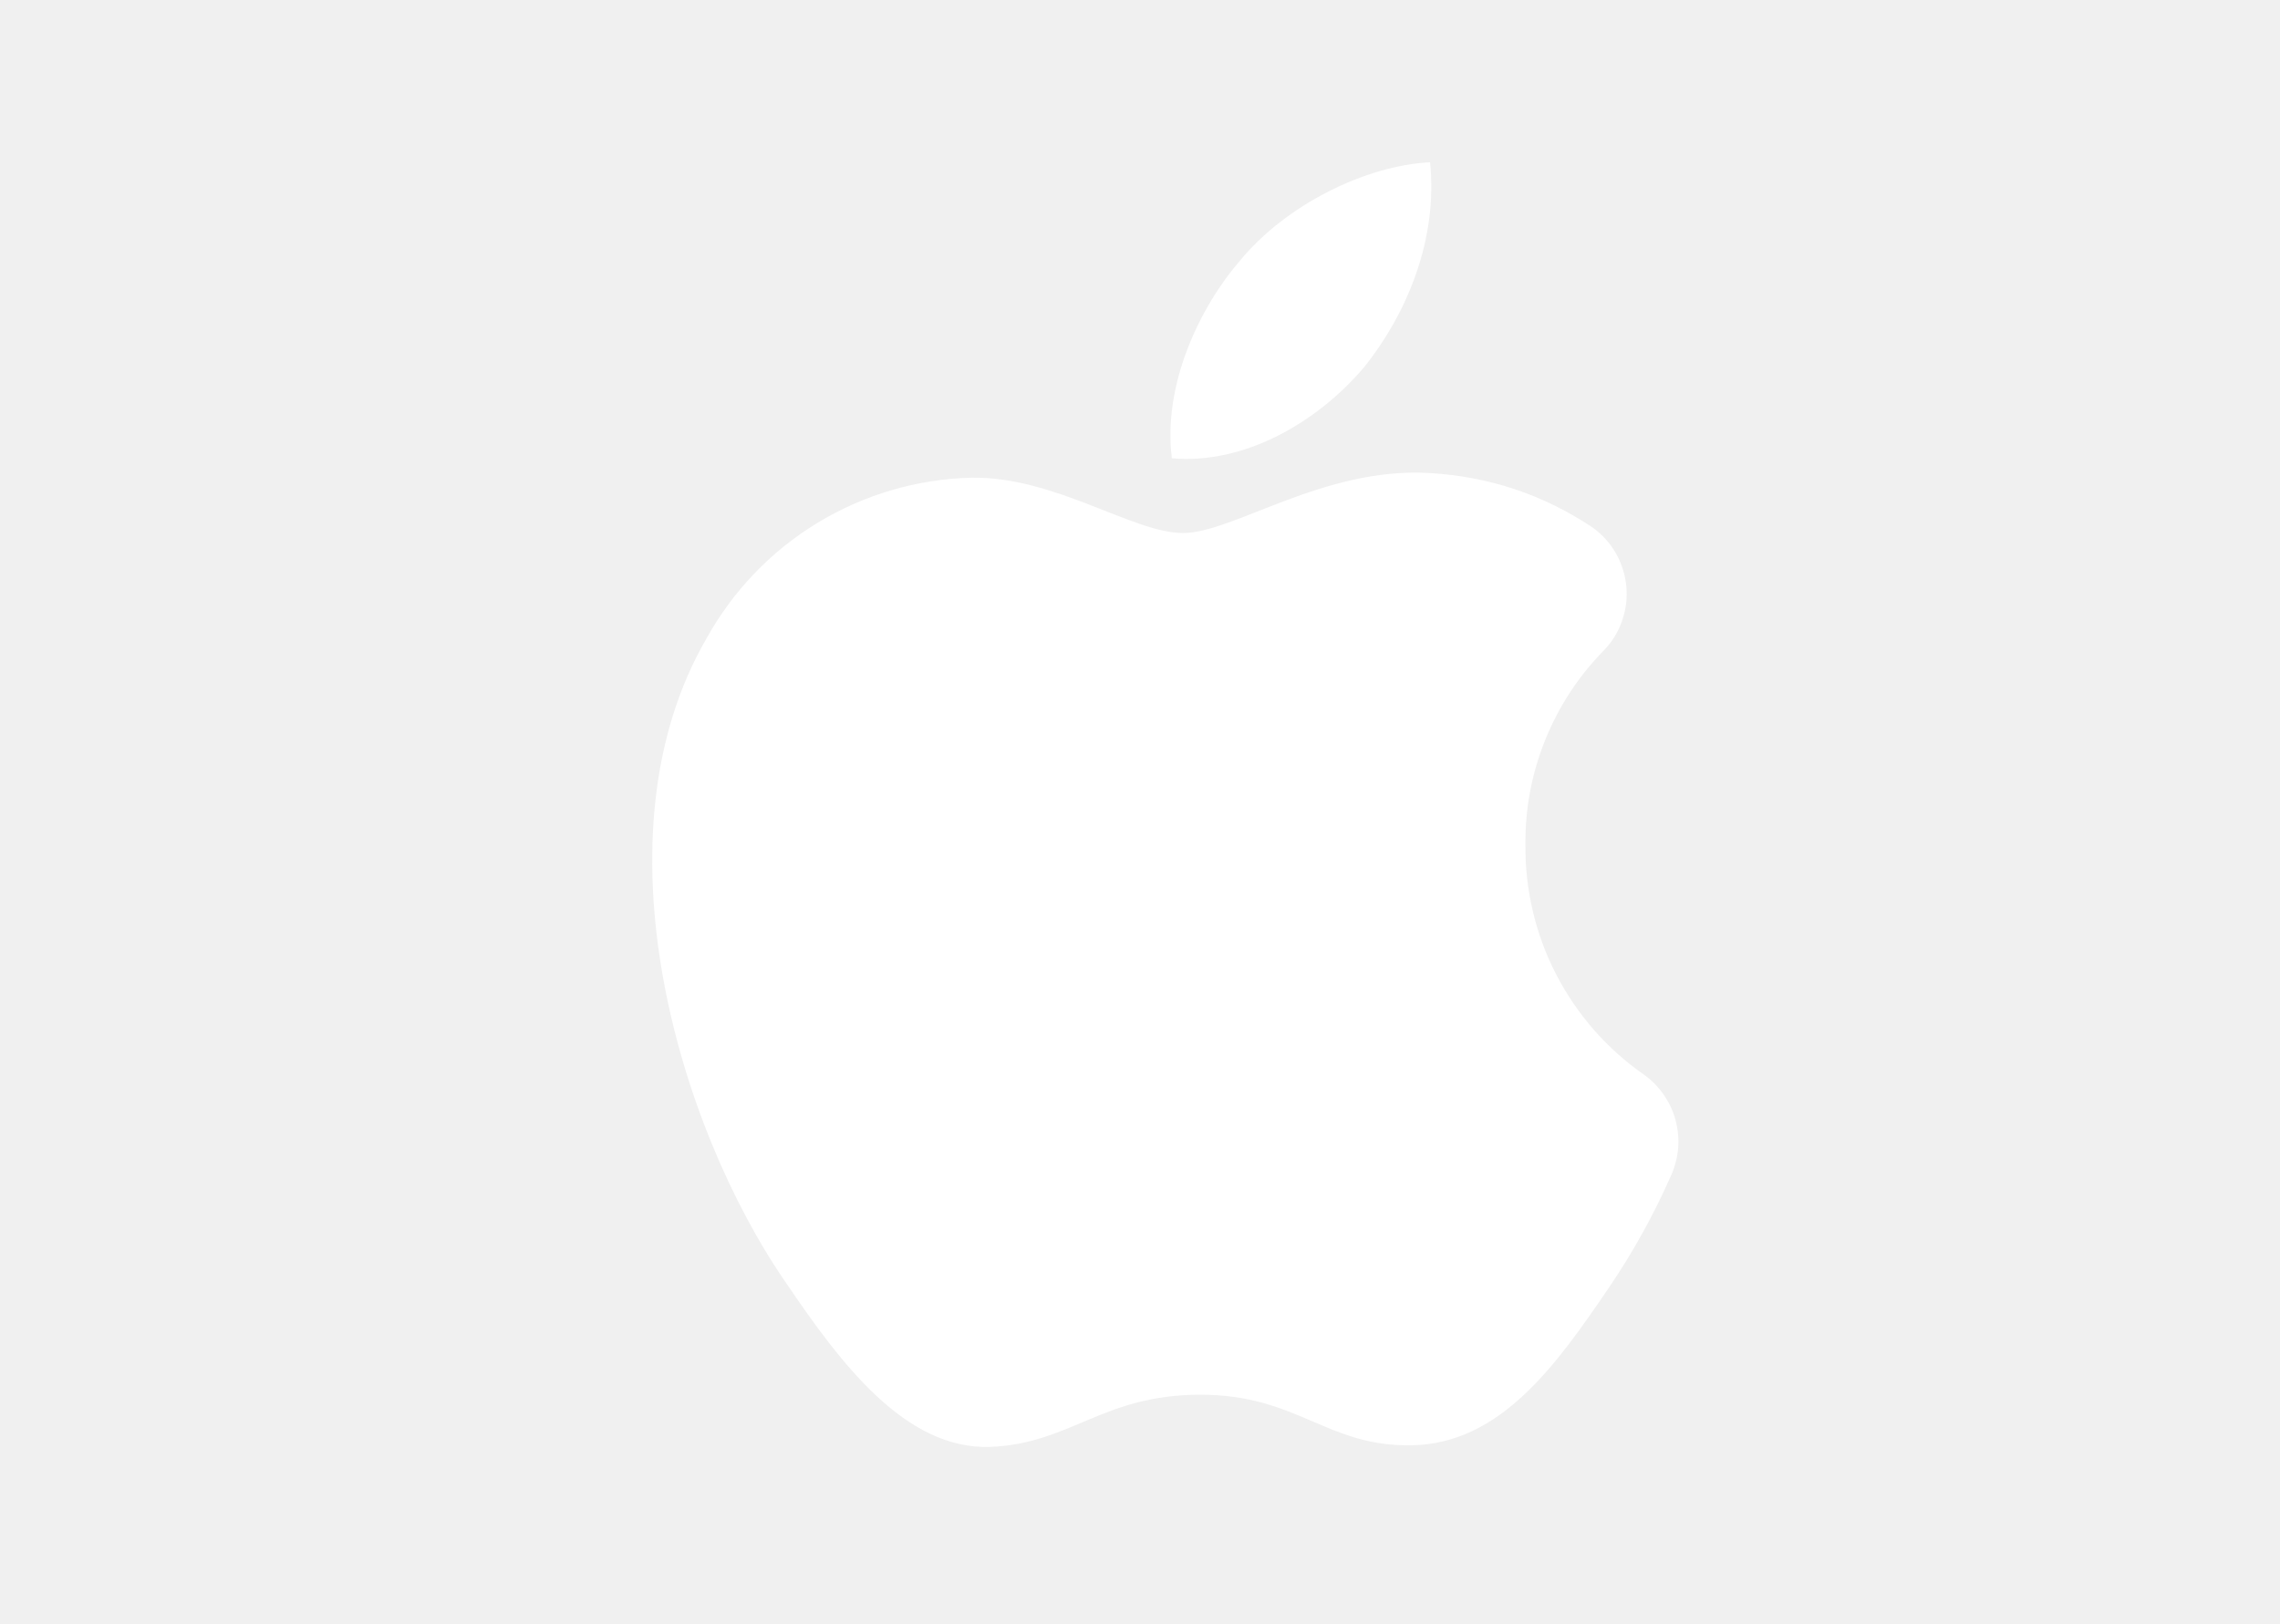
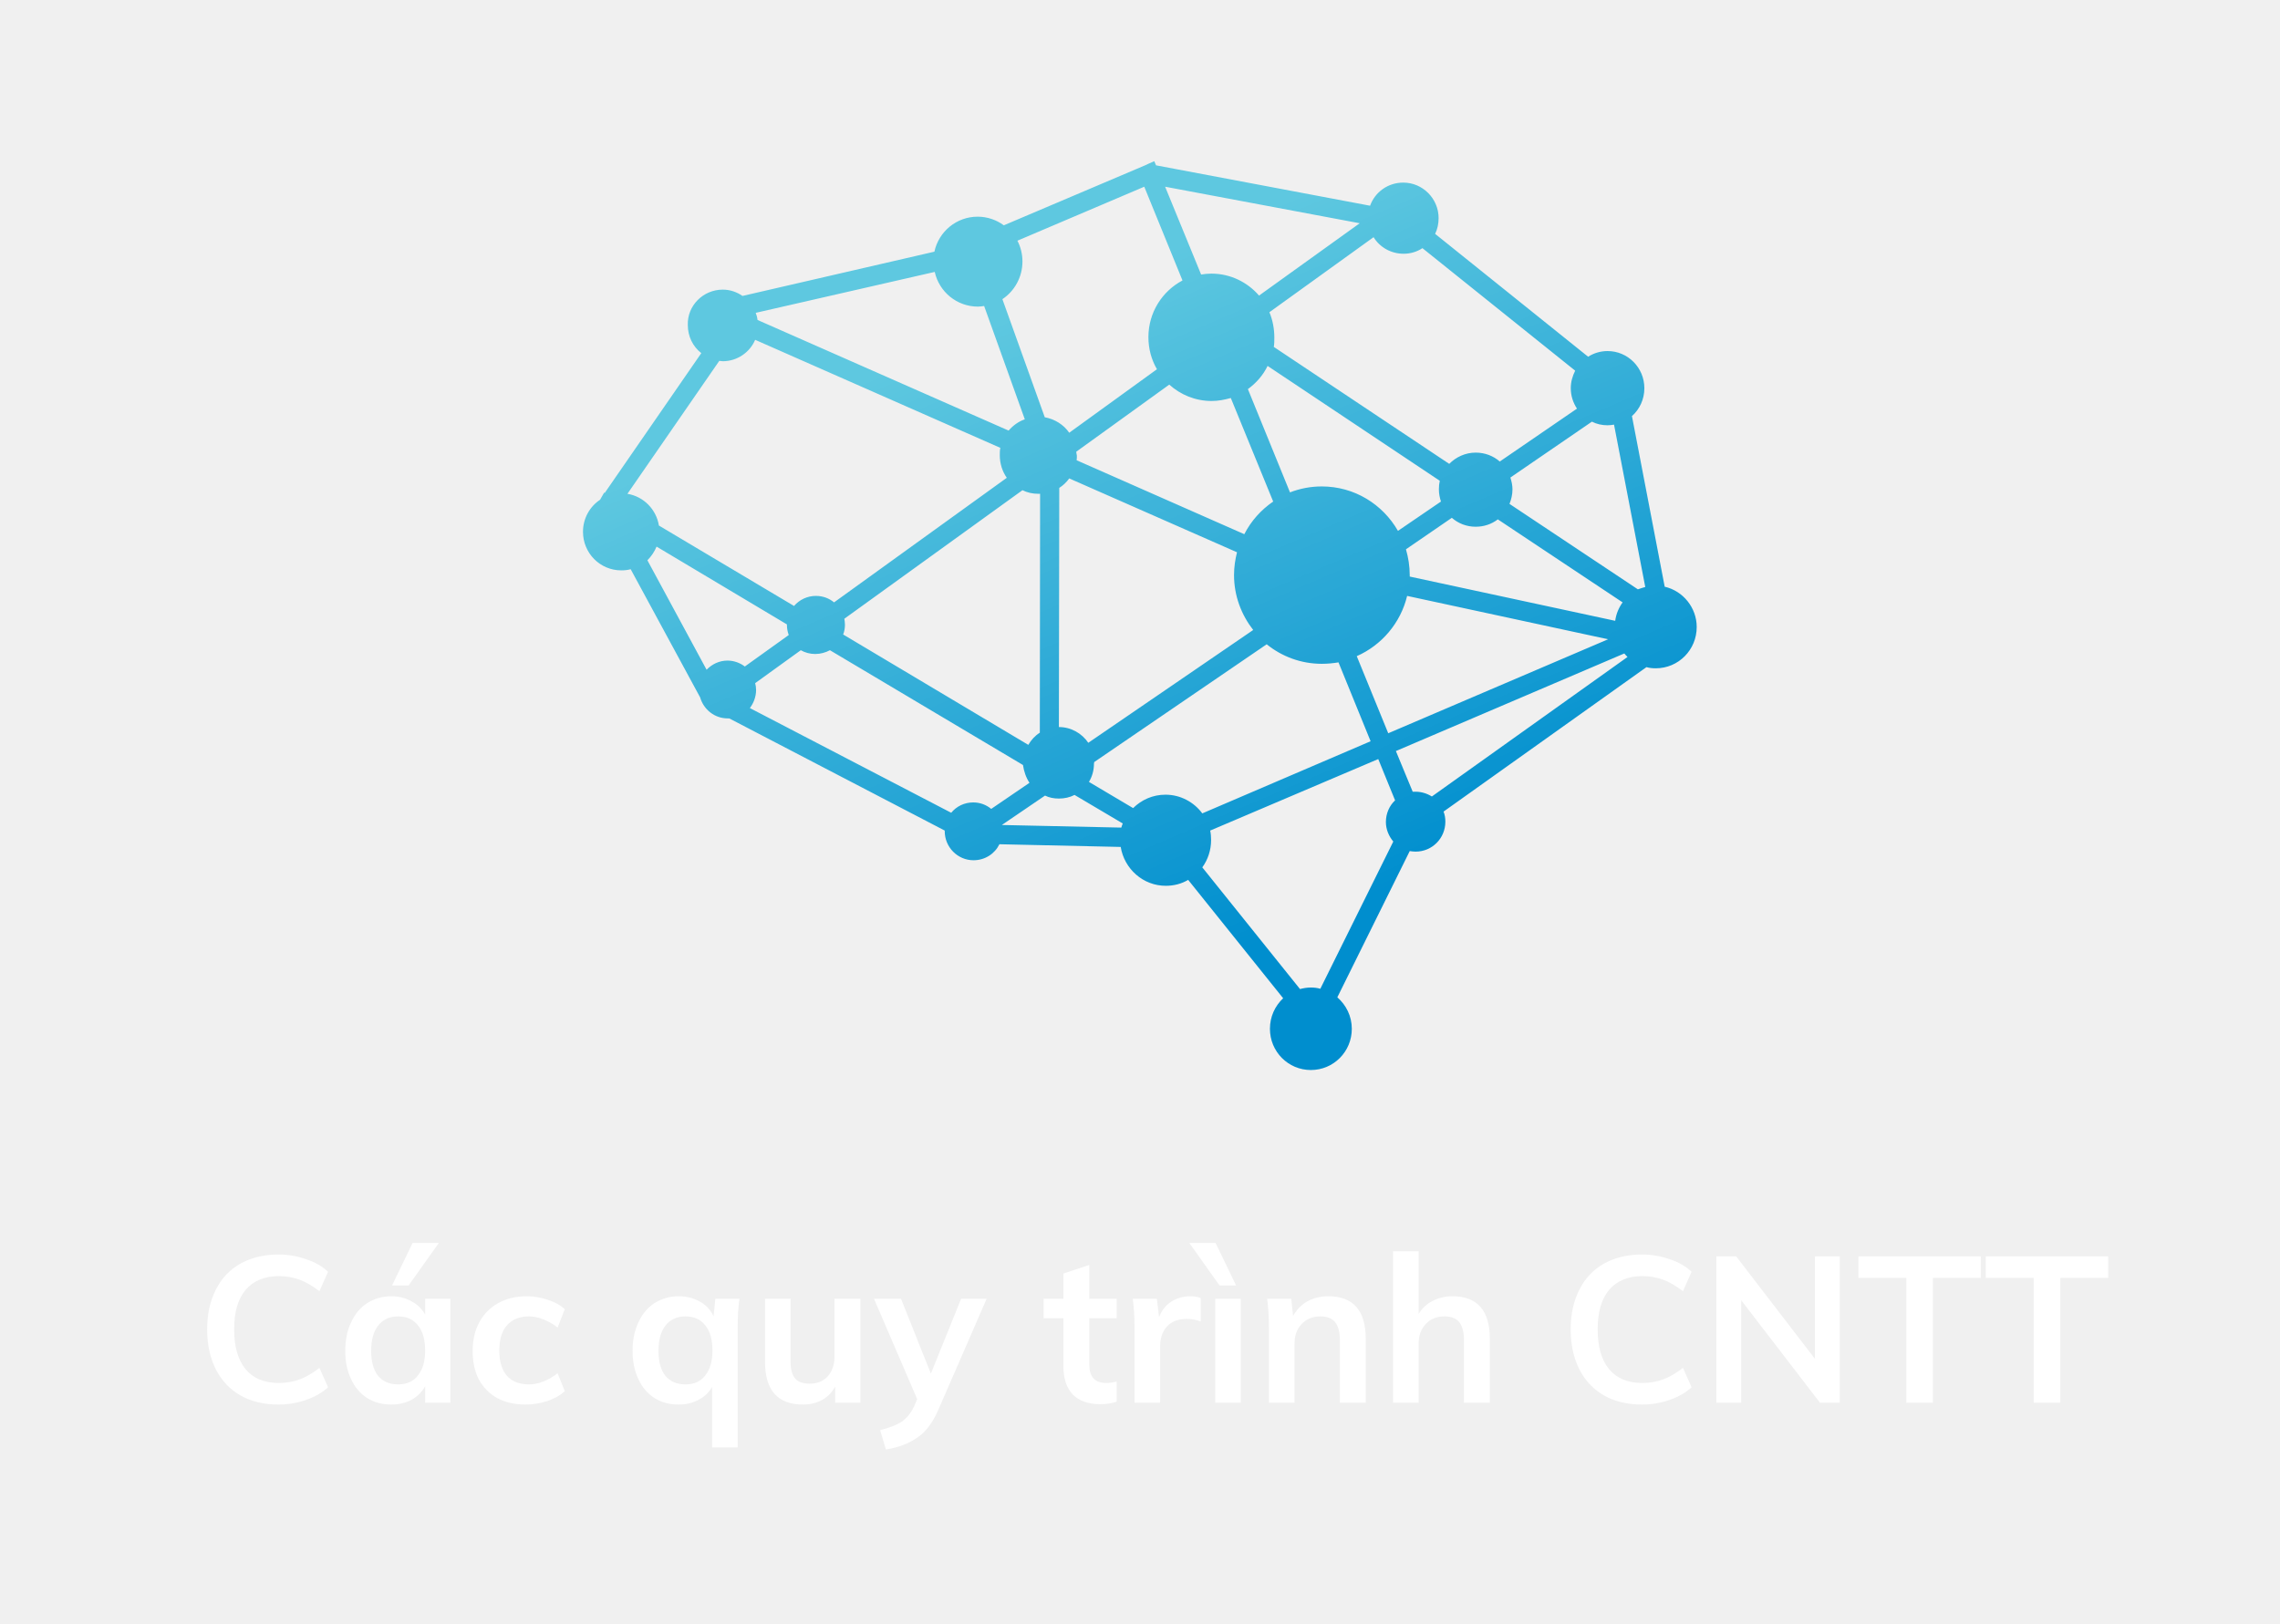
<svg xmlns="http://www.w3.org/2000/svg" width="132" zoomAndPan="magnify" viewBox="0 0 98.88 70.5" height="94" preserveAspectRatio="xMidYMid meet" version="1.0">
  <defs>
-     <clipPath id="5377af23ec">
-       <path d="M 28 20 L 73 20 L 73 62.855 L 28 62.855 Z M 28 20 " clip-rule="nonzero" />
+     <g />
+     <clipPath id="99d1569391">
+       <path d="M 25.23 7 L 73.637 7 L 73.637 46.469 L 25.23 46.469 Z M 25.23 7 " clip-rule="nonzero" />
    </clipPath>
+     <clipPath id="9c0d3d40d1">
+       <path d="M 71.379 25.492 L 70.023 18.441 C 69.934 18.457 69.832 18.469 69.742 18.469 C 69.5 18.469 69.27 18.418 69.062 18.312 L 65.523 20.738 C 65.574 20.906 65.613 21.07 65.613 21.254 C 65.613 21.473 65.562 21.691 65.484 21.883 L 71.059 25.594 C 71.172 25.555 71.273 25.52 71.379 25.492 Z M 45.918 31.574 C 46.441 31.574 46.914 31.844 47.195 32.258 L 54.355 27.359 C 53.844 26.703 53.523 25.879 53.523 24.977 C 53.523 24.629 53.574 24.293 53.652 23.984 L 46.367 20.777 C 46.25 20.941 46.098 21.086 45.934 21.188 Z M 47.453 33.094 L 54.941 27.98 C 55.594 28.508 56.426 28.828 57.332 28.828 C 57.574 28.828 57.816 28.805 58.059 28.766 L 59.453 32.191 L 52.145 35.324 C 51.785 34.836 51.199 34.512 50.547 34.512 C 49.996 34.512 49.512 34.73 49.141 35.094 L 47.223 33.957 C 47.363 33.727 47.441 33.457 47.441 33.16 Z M 46.598 34.523 C 46.391 34.629 46.16 34.68 45.918 34.68 C 45.703 34.68 45.496 34.641 45.316 34.551 L 43.441 35.828 L 48.629 35.941 C 48.641 35.879 48.668 35.828 48.691 35.762 Z M 44.641 33.996 L 42.98 35.129 C 42.762 34.949 42.492 34.848 42.199 34.848 C 41.816 34.848 41.473 35.016 41.242 35.297 L 32.5 30.75 C 32.664 30.531 32.77 30.258 32.77 29.965 C 32.77 29.859 32.754 29.758 32.73 29.668 L 34.711 28.238 C 34.891 28.34 35.105 28.402 35.336 28.402 C 35.566 28.402 35.785 28.34 35.977 28.238 L 44.359 33.223 C 44.398 33.492 44.488 33.766 44.641 33.996 Z M 44.59 32.348 C 44.719 32.129 44.883 31.949 45.09 31.82 L 45.102 21.445 C 45.074 21.445 45.051 21.445 45.023 21.445 C 44.781 21.445 44.551 21.395 44.336 21.289 L 36.602 26.871 C 36.613 26.949 36.629 27.039 36.629 27.129 C 36.629 27.281 36.602 27.426 36.551 27.555 Z M 31.324 12.578 C 31.645 12.578 31.938 12.684 32.18 12.852 L 40.512 10.93 C 40.703 10.055 41.473 9.41 42.391 9.41 C 42.812 9.41 43.211 9.551 43.527 9.785 L 49.293 7.336 L 49.688 7.168 L 49.793 7.117 L 50.059 7 L 50.137 7.18 L 59.43 8.934 C 59.645 8.34 60.207 7.93 60.871 7.93 C 61.715 7.93 62.406 8.625 62.406 9.473 C 62.406 9.719 62.355 9.953 62.254 10.156 L 68.898 15.492 C 69.141 15.336 69.434 15.246 69.742 15.246 C 70.625 15.246 71.34 15.969 71.34 16.859 C 71.34 17.336 71.137 17.773 70.801 18.07 L 72.223 25.48 C 73.012 25.66 73.613 26.383 73.613 27.23 C 73.613 28.223 72.82 29.023 71.836 29.023 C 71.695 29.023 71.57 29.012 71.43 28.973 L 62.621 35.246 C 62.676 35.387 62.699 35.531 62.699 35.684 C 62.699 36.406 62.125 36.984 61.41 36.984 C 61.32 36.984 61.23 36.973 61.152 36.961 L 58.008 43.312 C 58.395 43.648 58.637 44.137 58.637 44.68 C 58.637 45.672 57.844 46.469 56.859 46.469 C 55.875 46.469 55.082 45.672 55.082 44.68 C 55.082 44.152 55.301 43.688 55.656 43.352 L 51.531 38.211 C 51.25 38.379 50.918 38.469 50.559 38.469 C 49.574 38.469 48.758 37.734 48.602 36.781 L 43.336 36.664 C 43.133 37.078 42.711 37.359 42.211 37.359 C 41.523 37.359 40.961 36.793 40.961 36.098 L 40.961 36.07 L 31.605 31.199 L 31.539 31.199 C 30.965 31.199 30.492 30.812 30.34 30.285 L 27.324 24.719 C 27.195 24.758 27.055 24.77 26.914 24.77 C 25.996 24.77 25.254 24.023 25.254 23.094 C 25.254 22.516 25.547 22 25.996 21.703 L 26.172 21.395 L 26.199 21.406 L 30.391 15.336 C 30.031 15.055 29.805 14.617 29.805 14.113 C 29.777 13.277 30.469 12.578 31.324 12.578 Z M 32.754 13.586 C 32.793 13.688 32.82 13.777 32.832 13.895 L 43.734 18.699 C 43.926 18.48 44.168 18.301 44.438 18.211 L 42.672 13.289 C 42.582 13.301 42.492 13.316 42.406 13.316 C 41.484 13.316 40.719 12.672 40.527 11.809 Z M 32.73 14.758 L 43.375 19.449 C 43.352 19.551 43.352 19.668 43.352 19.77 C 43.352 20.133 43.465 20.48 43.656 20.75 L 36.156 26.16 C 35.938 25.98 35.668 25.879 35.363 25.879 C 34.992 25.879 34.648 26.047 34.418 26.316 L 28.551 22.824 C 28.434 22.117 27.887 21.562 27.184 21.445 L 31.172 15.672 C 31.223 15.672 31.273 15.688 31.324 15.688 C 31.949 15.688 32.5 15.301 32.73 14.758 Z M 61.703 10.777 L 68.336 16.098 C 68.223 16.328 68.145 16.574 68.145 16.859 C 68.145 17.191 68.246 17.488 68.414 17.746 L 65.062 20.043 C 64.781 19.797 64.414 19.656 64.016 19.656 C 63.57 19.656 63.16 19.848 62.867 20.145 L 55.25 15.066 C 55.273 14.926 55.273 14.797 55.273 14.656 C 55.273 14.27 55.199 13.895 55.059 13.559 L 59.582 10.301 C 59.852 10.738 60.336 11.02 60.887 11.02 C 61.191 11.02 61.473 10.93 61.703 10.777 Z M 44.117 10.453 C 44.258 10.723 44.336 11.035 44.336 11.355 C 44.336 12.039 43.988 12.645 43.465 12.992 L 45.305 18.121 C 45.738 18.199 46.125 18.441 46.367 18.793 L 50.176 16.035 C 49.934 15.621 49.805 15.145 49.805 14.641 C 49.805 13.57 50.406 12.645 51.285 12.18 L 49.625 8.109 Z M 46.672 19.617 L 50.711 16.703 C 51.199 17.141 51.836 17.414 52.551 17.414 C 52.848 17.414 53.113 17.359 53.383 17.285 L 55.223 21.781 C 54.699 22.141 54.266 22.617 53.969 23.199 L 46.688 19.988 C 46.699 19.926 46.699 19.848 46.699 19.785 C 46.688 19.719 46.672 19.668 46.672 19.617 Z M 28.449 23.738 C 28.359 23.957 28.219 24.164 28.051 24.332 L 30.621 29.086 C 30.852 28.844 31.172 28.688 31.527 28.688 C 31.809 28.688 32.078 28.789 32.281 28.945 L 34.188 27.578 C 34.137 27.438 34.109 27.297 34.109 27.141 L 34.109 27.117 Z M 52.488 36.07 C 52.516 36.199 52.527 36.344 52.527 36.484 C 52.527 36.922 52.387 37.336 52.145 37.668 L 56.387 42.953 C 56.539 42.914 56.691 42.887 56.859 42.887 C 57 42.887 57.141 42.902 57.27 42.941 L 60.438 36.547 C 60.246 36.316 60.117 36.02 60.117 35.699 C 60.117 35.324 60.27 34.988 60.516 34.758 L 59.785 32.965 Z M 61.41 34.383 C 61.664 34.383 61.906 34.461 62.113 34.59 L 70.609 28.531 C 70.559 28.48 70.508 28.43 70.469 28.379 L 60.551 32.617 L 61.281 34.383 C 61.32 34.383 61.371 34.383 61.41 34.383 Z M 70.074 26.961 L 61.152 25.039 L 61.152 24.977 C 61.152 24.59 61.09 24.203 60.988 23.855 L 62.98 22.488 C 63.262 22.734 63.621 22.875 64.016 22.875 C 64.375 22.875 64.707 22.762 64.977 22.555 L 70.395 26.16 C 70.227 26.395 70.113 26.664 70.074 26.961 Z M 62.508 21.781 L 60.641 23.055 C 59.977 21.898 58.75 21.125 57.332 21.125 C 56.848 21.125 56.387 21.215 55.953 21.383 L 54.125 16.898 C 54.48 16.641 54.789 16.293 54.98 15.891 L 62.457 20.879 C 62.43 20.996 62.418 21.125 62.418 21.254 C 62.418 21.445 62.457 21.625 62.508 21.781 Z M 52.539 11.883 C 53.371 11.883 54.109 12.258 54.609 12.836 L 58.98 9.695 L 50.531 8.109 L 52.094 11.922 C 52.234 11.898 52.387 11.883 52.539 11.883 Z M 61.039 25.879 C 60.758 27.051 59.938 28.016 58.852 28.496 L 60.219 31.844 L 69.766 27.762 Z M 61.039 25.879 " clip-rule="evenodd" />
+     </clipPath>
+     <linearGradient x1="284.549" gradientTransform="matrix(0.127804, 0, 0, 0.128861, 25.24023, 7.000355)" y1="346.179" x2="116.613" gradientUnits="userSpaceOnUse" y2="-49.457" id="250e3edd5e">
+       <stop stop-opacity="1" stop-color="rgb(0%, 55.699%, 80.8%)" offset="0" />
+       <stop stop-opacity="1" stop-color="rgb(0%, 55.699%, 80.8%)" offset="0.125" />
+       <stop stop-opacity="1" stop-color="rgb(0%, 55.699%, 80.8%)" offset="0.188" />
+       <stop stop-opacity="1" stop-color="rgb(0%, 55.699%, 80.8%)" offset="0.219" />
+       <stop stop-opacity="1" stop-color="rgb(0%, 55.699%, 80.8%)" offset="0.227" />
+       <stop stop-opacity="1" stop-color="rgb(0.256%, 55.856%, 80.847%)" offset="0.23" />
+       <stop stop-opacity="1" stop-color="rgb(0.513%, 56.015%, 80.896%)" offset="0.234" />
+       <stop stop-opacity="1" stop-color="rgb(0.784%, 56.183%, 80.948%)" offset="0.238" />
+       <stop stop-opacity="1" stop-color="rgb(1.057%, 56.351%, 81%)" offset="0.242" />
+       <stop stop-opacity="1" stop-color="rgb(1.329%, 56.519%, 81.052%)" offset="0.246" />
+       <stop stop-opacity="1" stop-color="rgb(1.602%, 56.686%, 81.104%)" offset="0.25" />
+       <stop stop-opacity="1" stop-color="rgb(1.875%, 56.853%, 81.155%)" offset="0.254" />
+       <stop stop-opacity="1" stop-color="rgb(2.148%, 57.021%, 81.207%)" offset="0.258" />
+       <stop stop-opacity="1" stop-color="rgb(2.42%, 57.188%, 81.259%)" offset="0.262" />
+       <stop stop-opacity="1" stop-color="rgb(2.693%, 57.356%, 81.311%)" offset="0.266" />
+       <stop stop-opacity="1" stop-color="rgb(2.965%, 57.524%, 81.361%)" offset="0.27" />
+       <stop stop-opacity="1" stop-color="rgb(3.238%, 57.692%, 81.413%)" offset="0.273" />
+       <stop stop-opacity="1" stop-color="rgb(3.511%, 57.86%, 81.465%)" offset="0.277" />
+       <stop stop-opacity="1" stop-color="rgb(3.784%, 58.028%, 81.517%)" offset="0.281" />
+       <stop stop-opacity="1" stop-color="rgb(4.056%, 58.195%, 81.569%)" offset="0.285" />
+       <stop stop-opacity="1" stop-color="rgb(4.329%, 58.363%, 81.621%)" offset="0.289" />
+       <stop stop-opacity="1" stop-color="rgb(4.601%, 58.531%, 81.673%)" offset="0.293" />
+       <stop stop-opacity="1" stop-color="rgb(4.874%, 58.699%, 81.725%)" offset="0.297" />
+       <stop stop-opacity="1" stop-color="rgb(5.147%, 58.865%, 81.775%)" offset="0.301" />
+       <stop stop-opacity="1" stop-color="rgb(5.42%, 59.033%, 81.827%)" offset="0.305" />
+       <stop stop-opacity="1" stop-color="rgb(5.692%, 59.201%, 81.879%)" offset="0.309" />
+       <stop stop-opacity="1" stop-color="rgb(5.965%, 59.369%, 81.931%)" offset="0.312" />
+       <stop stop-opacity="1" stop-color="rgb(6.236%, 59.537%, 81.982%)" offset="0.316" />
+       <stop stop-opacity="1" stop-color="rgb(6.509%, 59.705%, 82.034%)" offset="0.32" />
+       <stop stop-opacity="1" stop-color="rgb(6.783%, 59.872%, 82.086%)" offset="0.324" />
+       <stop stop-opacity="1" stop-color="rgb(7.056%, 60.04%, 82.138%)" offset="0.328" />
+       <stop stop-opacity="1" stop-color="rgb(7.327%, 60.208%, 82.19%)" offset="0.332" />
+       <stop stop-opacity="1" stop-color="rgb(7.6%, 60.376%, 82.242%)" offset="0.336" />
+       <stop stop-opacity="1" stop-color="rgb(7.872%, 60.542%, 82.292%)" offset="0.34" />
+       <stop stop-opacity="1" stop-color="rgb(8.145%, 60.71%, 82.344%)" offset="0.344" />
+       <stop stop-opacity="1" stop-color="rgb(8.418%, 60.878%, 82.396%)" offset="0.348" />
+       <stop stop-opacity="1" stop-color="rgb(8.691%, 61.046%, 82.448%)" offset="0.352" />
+       <stop stop-opacity="1" stop-color="rgb(8.963%, 61.214%, 82.5%)" offset="0.355" />
+       <stop stop-opacity="1" stop-color="rgb(9.236%, 61.382%, 82.552%)" offset="0.359" />
+       <stop stop-opacity="1" stop-color="rgb(9.508%, 61.549%, 82.603%)" offset="0.363" />
+       <stop stop-opacity="1" stop-color="rgb(9.781%, 61.717%, 82.655%)" offset="0.367" />
+       <stop stop-opacity="1" stop-color="rgb(10.054%, 61.885%, 82.707%)" offset="0.371" />
+       <stop stop-opacity="1" stop-color="rgb(10.327%, 62.053%, 82.759%)" offset="0.375" />
+       <stop stop-opacity="1" stop-color="rgb(10.599%, 62.221%, 82.809%)" offset="0.379" />
+       <stop stop-opacity="1" stop-color="rgb(10.872%, 62.389%, 82.861%)" offset="0.383" />
+       <stop stop-opacity="1" stop-color="rgb(11.143%, 62.555%, 82.913%)" offset="0.387" />
+       <stop stop-opacity="1" stop-color="rgb(11.417%, 62.723%, 82.965%)" offset="0.391" />
+       <stop stop-opacity="1" stop-color="rgb(11.69%, 62.891%, 83.017%)" offset="0.395" />
+       <stop stop-opacity="1" stop-color="rgb(11.963%, 63.058%, 83.069%)" offset="0.398" />
+       <stop stop-opacity="1" stop-color="rgb(12.234%, 63.226%, 83.121%)" offset="0.402" />
+       <stop stop-opacity="1" stop-color="rgb(12.508%, 63.394%, 83.173%)" offset="0.406" />
+       <stop stop-opacity="1" stop-color="rgb(12.779%, 63.562%, 83.223%)" offset="0.41" />
+       <stop stop-opacity="1" stop-color="rgb(13.052%, 63.73%, 83.275%)" offset="0.414" />
+       <stop stop-opacity="1" stop-color="rgb(13.325%, 63.898%, 83.327%)" offset="0.418" />
+       <stop stop-opacity="1" stop-color="rgb(13.599%, 64.066%, 83.379%)" offset="0.422" />
+       <stop stop-opacity="1" stop-color="rgb(13.87%, 64.232%, 83.43%)" offset="0.426" />
+       <stop stop-opacity="1" stop-color="rgb(14.143%, 64.4%, 83.482%)" offset="0.43" />
+       <stop stop-opacity="1" stop-color="rgb(14.415%, 64.568%, 83.534%)" offset="0.434" />
+       <stop stop-opacity="1" stop-color="rgb(14.688%, 64.735%, 83.586%)" offset="0.438" />
+       <stop stop-opacity="1" stop-color="rgb(14.961%, 64.903%, 83.638%)" offset="0.441" />
+       <stop stop-opacity="1" stop-color="rgb(15.234%, 65.071%, 83.69%)" offset="0.445" />
+       <stop stop-opacity="1" stop-color="rgb(15.506%, 65.239%, 83.74%)" offset="0.449" />
+       <stop stop-opacity="1" stop-color="rgb(15.779%, 65.407%, 83.792%)" offset="0.453" />
+       <stop stop-opacity="1" stop-color="rgb(16.051%, 65.575%, 83.844%)" offset="0.457" />
+       <stop stop-opacity="1" stop-color="rgb(16.324%, 65.742%, 83.896%)" offset="0.461" />
+       <stop stop-opacity="1" stop-color="rgb(16.597%, 65.91%, 83.948%)" offset="0.465" />
+       <stop stop-opacity="1" stop-color="rgb(16.87%, 66.078%, 84%)" offset="0.469" />
+       <stop stop-opacity="1" stop-color="rgb(17.142%, 66.245%, 84.052%)" offset="0.473" />
+       <stop stop-opacity="1" stop-color="rgb(17.415%, 66.412%, 84.103%)" offset="0.477" />
+       <stop stop-opacity="1" stop-color="rgb(17.686%, 66.58%, 84.155%)" offset="0.48" />
+       <stop stop-opacity="1" stop-color="rgb(17.96%, 66.748%, 84.207%)" offset="0.484" />
+       <stop stop-opacity="1" stop-color="rgb(18.233%, 66.916%, 84.258%)" offset="0.488" />
+       <stop stop-opacity="1" stop-color="rgb(18.506%, 67.084%, 84.309%)" offset="0.492" />
+       <stop stop-opacity="1" stop-color="rgb(18.777%, 67.252%, 84.361%)" offset="0.496" />
+       <stop stop-opacity="1" stop-color="rgb(19.051%, 67.419%, 84.413%)" offset="0.5" />
+       <stop stop-opacity="1" stop-color="rgb(19.322%, 67.587%, 84.465%)" offset="0.504" />
+       <stop stop-opacity="1" stop-color="rgb(19.595%, 67.755%, 84.517%)" offset="0.508" />
+       <stop stop-opacity="1" stop-color="rgb(19.868%, 67.923%, 84.569%)" offset="0.512" />
+       <stop stop-opacity="1" stop-color="rgb(20.142%, 68.091%, 84.621%)" offset="0.516" />
+       <stop stop-opacity="1" stop-color="rgb(20.413%, 68.257%, 84.671%)" offset="0.52" />
+       <stop stop-opacity="1" stop-color="rgb(20.686%, 68.425%, 84.723%)" offset="0.523" />
+       <stop stop-opacity="1" stop-color="rgb(20.958%, 68.593%, 84.775%)" offset="0.527" />
+       <stop stop-opacity="1" stop-color="rgb(21.231%, 68.761%, 84.827%)" offset="0.531" />
+       <stop stop-opacity="1" stop-color="rgb(21.504%, 68.929%, 84.879%)" offset="0.535" />
+       <stop stop-opacity="1" stop-color="rgb(21.777%, 69.096%, 84.93%)" offset="0.539" />
+       <stop stop-opacity="1" stop-color="rgb(22.049%, 69.264%, 84.982%)" offset="0.543" />
+       <stop stop-opacity="1" stop-color="rgb(22.322%, 69.432%, 85.034%)" offset="0.547" />
+       <stop stop-opacity="1" stop-color="rgb(22.594%, 69.6%, 85.086%)" offset="0.551" />
+       <stop stop-opacity="1" stop-color="rgb(22.867%, 69.768%, 85.138%)" offset="0.555" />
+       <stop stop-opacity="1" stop-color="rgb(23.14%, 69.934%, 85.188%)" offset="0.559" />
+       <stop stop-opacity="1" stop-color="rgb(23.413%, 70.102%, 85.24%)" offset="0.562" />
+       <stop stop-opacity="1" stop-color="rgb(23.685%, 70.27%, 85.292%)" offset="0.566" />
+       <stop stop-opacity="1" stop-color="rgb(23.958%, 70.438%, 85.344%)" offset="0.57" />
+       <stop stop-opacity="1" stop-color="rgb(24.229%, 70.605%, 85.396%)" offset="0.574" />
+       <stop stop-opacity="1" stop-color="rgb(24.503%, 70.773%, 85.448%)" offset="0.578" />
+       <stop stop-opacity="1" stop-color="rgb(24.776%, 70.941%, 85.5%)" offset="0.582" />
+       <stop stop-opacity="1" stop-color="rgb(25.049%, 71.109%, 85.551%)" offset="0.586" />
+       <stop stop-opacity="1" stop-color="rgb(25.32%, 71.277%, 85.603%)" offset="0.59" />
+       <stop stop-opacity="1" stop-color="rgb(25.594%, 71.445%, 85.655%)" offset="0.594" />
+       <stop stop-opacity="1" stop-color="rgb(25.865%, 71.613%, 85.706%)" offset="0.598" />
+       <stop stop-opacity="1" stop-color="rgb(26.138%, 71.78%, 85.757%)" offset="0.602" />
+       <stop stop-opacity="1" stop-color="rgb(26.411%, 71.947%, 85.809%)" offset="0.605" />
+       <stop stop-opacity="1" stop-color="rgb(26.685%, 72.115%, 85.861%)" offset="0.609" />
+       <stop stop-opacity="1" stop-color="rgb(26.956%, 72.282%, 85.913%)" offset="0.613" />
+       <stop stop-opacity="1" stop-color="rgb(27.229%, 72.45%, 85.965%)" offset="0.617" />
+       <stop stop-opacity="1" stop-color="rgb(27.501%, 72.618%, 86.017%)" offset="0.621" />
+       <stop stop-opacity="1" stop-color="rgb(27.774%, 72.786%, 86.069%)" offset="0.625" />
+       <stop stop-opacity="1" stop-color="rgb(28.047%, 72.954%, 86.119%)" offset="0.629" />
+       <stop stop-opacity="1" stop-color="rgb(28.32%, 73.122%, 86.171%)" offset="0.633" />
+       <stop stop-opacity="1" stop-color="rgb(28.592%, 73.289%, 86.223%)" offset="0.637" />
+       <stop stop-opacity="1" stop-color="rgb(28.865%, 73.457%, 86.275%)" offset="0.641" />
+       <stop stop-opacity="1" stop-color="rgb(29.137%, 73.624%, 86.327%)" offset="0.645" />
+       <stop stop-opacity="1" stop-color="rgb(29.41%, 73.792%, 86.378%)" offset="0.648" />
+       <stop stop-opacity="1" stop-color="rgb(29.683%, 73.959%, 86.43%)" offset="0.652" />
+       <stop stop-opacity="1" stop-color="rgb(29.956%, 74.127%, 86.482%)" offset="0.656" />
+       <stop stop-opacity="1" stop-color="rgb(30.228%, 74.295%, 86.534%)" offset="0.66" />
+       <stop stop-opacity="1" stop-color="rgb(30.501%, 74.463%, 86.586%)" offset="0.664" />
+       <stop stop-opacity="1" stop-color="rgb(30.772%, 74.631%, 86.636%)" offset="0.668" />
+       <stop stop-opacity="1" stop-color="rgb(31.046%, 74.799%, 86.688%)" offset="0.672" />
+       <stop stop-opacity="1" stop-color="rgb(31.319%, 74.966%, 86.74%)" offset="0.676" />
+       <stop stop-opacity="1" stop-color="rgb(31.592%, 75.134%, 86.792%)" offset="0.68" />
+       <stop stop-opacity="1" stop-color="rgb(31.863%, 75.302%, 86.844%)" offset="0.684" />
+       <stop stop-opacity="1" stop-color="rgb(32.137%, 75.47%, 86.896%)" offset="0.688" />
+       <stop stop-opacity="1" stop-color="rgb(32.408%, 75.636%, 86.948%)" offset="0.691" />
+       <stop stop-opacity="1" stop-color="rgb(32.681%, 75.804%, 87%)" offset="0.695" />
+       <stop stop-opacity="1" stop-color="rgb(32.954%, 75.972%, 87.051%)" offset="0.699" />
+       <stop stop-opacity="1" stop-color="rgb(33.228%, 76.14%, 87.103%)" offset="0.703" />
+       <stop stop-opacity="1" stop-color="rgb(33.499%, 76.308%, 87.154%)" offset="0.707" />
+       <stop stop-opacity="1" stop-color="rgb(33.772%, 76.476%, 87.206%)" offset="0.711" />
+       <stop stop-opacity="1" stop-color="rgb(34.044%, 76.643%, 87.257%)" offset="0.715" />
+       <stop stop-opacity="1" stop-color="rgb(34.317%, 76.811%, 87.309%)" offset="0.719" />
+       <stop stop-opacity="1" stop-color="rgb(34.59%, 76.979%, 87.361%)" offset="0.723" />
+       <stop stop-opacity="1" stop-color="rgb(34.863%, 77.147%, 87.413%)" offset="0.727" />
+       <stop stop-opacity="1" stop-color="rgb(35.135%, 77.315%, 87.465%)" offset="0.73" />
+       <stop stop-opacity="1" stop-color="rgb(35.408%, 77.483%, 87.517%)" offset="0.734" />
+       <stop stop-opacity="1" stop-color="rgb(35.68%, 77.649%, 87.569%)" offset="0.738" />
+       <stop stop-opacity="1" stop-color="rgb(35.953%, 77.817%, 87.621%)" offset="0.742" />
+       <stop stop-opacity="1" stop-color="rgb(36.226%, 77.985%, 87.671%)" offset="0.746" />
+       <stop stop-opacity="1" stop-color="rgb(36.499%, 78.152%, 87.723%)" offset="0.75" />
+       <stop stop-opacity="1" stop-color="rgb(36.699%, 78.276%, 87.761%)" offset="0.754" />
+       <stop stop-opacity="1" stop-color="rgb(36.899%, 78.4%, 87.799%)" offset="0.758" />
+       <stop stop-opacity="1" stop-color="rgb(36.899%, 78.4%, 87.799%)" offset="0.766" />
+       <stop stop-opacity="1" stop-color="rgb(36.899%, 78.4%, 87.799%)" offset="0.781" />
+       <stop stop-opacity="1" stop-color="rgb(36.899%, 78.4%, 87.799%)" offset="0.812" />
+       <stop stop-opacity="1" stop-color="rgb(36.899%, 78.4%, 87.799%)" offset="0.875" />
+       <stop stop-opacity="1" stop-color="rgb(36.899%, 78.4%, 87.799%)" offset="1" />
+     </linearGradient>
  </defs>
-   <path fill="#ffffff" d="M 59.141 15.984 C 61.07 13.586 62.375 10.352 62.035 7.047 C 59.215 7.191 55.773 8.902 53.785 11.316 C 52 13.379 50.422 16.746 50.824 19.902 C 53.984 20.184 57.145 18.324 59.137 15.984 Z M 59.141 15.984 " fill-opacity="1" fill-rule="nonzero" />
-   <g clip-path="url(#5377af23ec)">
-     <path fill="#ffffff" d="M 62 20.543 C 57.402 20.273 53.492 23.148 51.309 23.148 C 49.125 23.148 45.75 20.684 42.117 20.746 C 40.938 20.773 39.781 20.957 38.648 21.289 C 37.516 21.621 36.445 22.094 35.434 22.707 C 34.426 23.32 33.512 24.055 32.695 24.906 C 31.879 25.758 31.184 26.703 30.613 27.734 C 25.68 36.242 29.309 48.848 34.109 55.77 C 36.434 59.195 39.25 62.965 42.938 62.836 C 46.438 62.695 47.812 60.57 52.059 60.57 C 56.305 60.57 57.535 62.836 61.242 62.766 C 65.074 62.695 67.48 59.34 69.805 55.914 C 70.859 54.363 71.762 52.727 72.516 51.012 C 72.68 50.637 72.777 50.242 72.809 49.836 C 72.836 49.426 72.797 49.023 72.691 48.629 C 72.582 48.234 72.41 47.871 72.176 47.535 C 71.941 47.199 71.66 46.91 71.324 46.672 C 70.523 46.113 69.801 45.469 69.156 44.734 C 68.512 43.996 67.965 43.195 67.516 42.328 C 67.066 41.461 66.73 40.551 66.504 39.598 C 66.277 38.648 66.168 37.684 66.176 36.707 C 66.16 35.125 66.445 33.602 67.035 32.133 C 67.629 30.668 68.477 29.371 69.586 28.242 C 69.762 28.059 69.918 27.859 70.051 27.641 C 70.184 27.426 70.293 27.195 70.375 26.953 C 70.457 26.715 70.516 26.469 70.547 26.215 C 70.578 25.961 70.582 25.707 70.555 25.453 C 70.531 25.199 70.48 24.953 70.402 24.711 C 70.324 24.469 70.223 24.234 70.098 24.016 C 69.969 23.797 69.82 23.59 69.648 23.402 C 69.477 23.215 69.285 23.047 69.078 22.898 C 66.934 21.473 64.57 20.688 62 20.543 M 62 20.543 Z M 62 20.543 " fill-opacity="1" fill-rule="nonzero" />
+   <g clip-path="url(#99d1569391)">
+     <g clip-path="url(#9c0d3d40d1)">
+       <path fill="url(#250e3edd5e)" d="M 25.254 7 L 25.254 46.469 L 73.613 46.469 L 73.613 7 Z M 25.254 7 " fill-rule="nonzero" />
+     </g>
+   </g>
+   <g fill="#ffffff" fill-opacity="1">
+     <g transform="translate(8.450996, 60.91915)">
+       <g>
+         <path d="M 3.578 0.078 C 2.953 0.078 2.406 -0.051 1.938 -0.312 C 1.469 -0.582 1.109 -0.961 0.859 -1.453 C 0.609 -1.953 0.484 -2.531 0.484 -3.188 C 0.484 -3.844 0.609 -4.414 0.859 -4.906 C 1.109 -5.406 1.469 -5.785 1.938 -6.047 C 2.406 -6.305 2.953 -6.438 3.578 -6.438 C 4.004 -6.438 4.406 -6.367 4.781 -6.234 C 5.164 -6.109 5.484 -5.926 5.734 -5.688 L 5.359 -4.844 C 5.066 -5.07 4.781 -5.238 4.5 -5.344 C 4.219 -5.445 3.914 -5.5 3.594 -5.5 C 2.977 -5.5 2.5 -5.301 2.156 -4.906 C 1.82 -4.508 1.656 -3.938 1.656 -3.188 C 1.656 -2.438 1.82 -1.859 2.156 -1.453 C 2.488 -1.055 2.969 -0.859 3.594 -0.859 C 3.914 -0.859 4.219 -0.91 4.5 -1.016 C 4.781 -1.117 5.066 -1.285 5.359 -1.516 L 5.734 -0.672 C 5.484 -0.441 5.164 -0.258 4.781 -0.125 C 4.406 0.008 4.004 0.078 3.578 0.078 Z M 3.578 0.078 " />
+       </g>
+     </g>
+   </g>
+   <g fill="#ffffff" fill-opacity="1">
+     <g transform="translate(14.57263, 60.91915)">
+       <g>
+         <path d="M 4.922 -4.516 L 4.922 0 L 3.828 0 L 3.828 -0.719 C 3.691 -0.469 3.492 -0.27 3.234 -0.125 C 2.973 0.008 2.68 0.078 2.359 0.078 C 1.961 0.078 1.613 -0.016 1.312 -0.203 C 1.008 -0.398 0.773 -0.676 0.609 -1.031 C 0.441 -1.383 0.359 -1.789 0.359 -2.25 C 0.359 -2.719 0.441 -3.129 0.609 -3.484 C 0.773 -3.848 1.008 -4.129 1.312 -4.328 C 1.625 -4.523 1.973 -4.625 2.359 -4.625 C 2.68 -4.625 2.973 -4.551 3.234 -4.406 C 3.492 -4.27 3.691 -4.078 3.828 -3.828 L 3.828 -4.516 Z M 2.656 -0.797 C 3.031 -0.797 3.316 -0.926 3.516 -1.188 C 3.723 -1.445 3.828 -1.805 3.828 -2.266 C 3.828 -2.742 3.723 -3.109 3.516 -3.359 C 3.316 -3.617 3.031 -3.75 2.656 -3.75 C 2.281 -3.75 1.988 -3.613 1.781 -3.344 C 1.582 -3.082 1.484 -2.719 1.484 -2.25 C 1.484 -1.789 1.582 -1.43 1.781 -1.172 C 1.988 -0.922 2.281 -0.797 2.656 -0.797 Z M 3.109 -5.094 L 2.391 -5.094 L 3.281 -6.938 L 4.422 -6.938 Z M 3.109 -5.094 " />
+       </g>
+     </g>
+   </g>
+   <g fill="#ffffff" fill-opacity="1">
+     <g transform="translate(20.10443, 60.91915)">
+       <g>
+         <path d="M 2.656 0.078 C 2.188 0.078 1.773 -0.016 1.422 -0.203 C 1.078 -0.398 0.812 -0.672 0.625 -1.016 C 0.445 -1.367 0.359 -1.781 0.359 -2.25 C 0.359 -2.719 0.453 -3.129 0.641 -3.484 C 0.836 -3.848 1.113 -4.129 1.469 -4.328 C 1.82 -4.523 2.234 -4.625 2.703 -4.625 C 3.023 -4.625 3.332 -4.57 3.625 -4.469 C 3.926 -4.375 4.172 -4.238 4.359 -4.062 L 4.047 -3.266 C 3.848 -3.422 3.641 -3.539 3.422 -3.625 C 3.211 -3.707 3.004 -3.75 2.797 -3.75 C 2.391 -3.75 2.07 -3.617 1.844 -3.359 C 1.625 -3.109 1.516 -2.742 1.516 -2.266 C 1.516 -1.797 1.625 -1.43 1.844 -1.172 C 2.07 -0.922 2.391 -0.797 2.797 -0.797 C 3.004 -0.797 3.211 -0.836 3.422 -0.922 C 3.641 -1.004 3.848 -1.125 4.047 -1.281 L 4.359 -0.5 C 4.16 -0.32 3.91 -0.18 3.609 -0.078 C 3.305 0.023 2.988 0.078 2.656 0.078 Z M 2.656 0.078 " />
+       </g>
+     </g>
+   </g>
+   <g fill="#ffffff" fill-opacity="1">
+     <g transform="translate(24.59959, 60.91915)">
+       <g />
+     </g>
+   </g>
+   <g fill="#ffffff" fill-opacity="1">
+     <g transform="translate(27.04824, 60.91915)">
+       <g>
+         <path d="M 5 -4.516 C 4.945 -4.16 4.922 -3.734 4.922 -3.234 L 4.922 1.938 L 3.812 1.938 L 3.812 -0.688 C 3.676 -0.445 3.477 -0.258 3.219 -0.125 C 2.969 0.008 2.68 0.078 2.359 0.078 C 1.961 0.078 1.613 -0.016 1.312 -0.203 C 1.008 -0.398 0.773 -0.676 0.609 -1.031 C 0.441 -1.383 0.359 -1.789 0.359 -2.25 C 0.359 -2.719 0.441 -3.129 0.609 -3.484 C 0.773 -3.848 1.008 -4.129 1.312 -4.328 C 1.625 -4.523 1.973 -4.625 2.359 -4.625 C 2.703 -4.625 3.008 -4.547 3.281 -4.391 C 3.551 -4.242 3.75 -4.031 3.875 -3.75 L 3.953 -4.516 Z M 2.656 -0.797 C 3.031 -0.797 3.316 -0.926 3.516 -1.188 C 3.723 -1.445 3.828 -1.805 3.828 -2.266 C 3.828 -2.742 3.723 -3.109 3.516 -3.359 C 3.316 -3.617 3.031 -3.75 2.656 -3.75 C 2.281 -3.75 1.988 -3.613 1.781 -3.344 C 1.582 -3.082 1.484 -2.719 1.484 -2.25 C 1.484 -1.789 1.582 -1.43 1.781 -1.172 C 1.988 -0.922 2.281 -0.797 2.656 -0.797 Z M 2.656 -0.797 " />
+       </g>
+     </g>
+   </g>
+   <g fill="#ffffff" fill-opacity="1">
+     <g transform="translate(32.58004, 60.91915)">
+       <g>
+         <path d="M 4.719 -4.516 L 4.719 0 L 3.625 0 L 3.625 -0.703 C 3.488 -0.453 3.301 -0.258 3.062 -0.125 C 2.82 0.008 2.547 0.078 2.234 0.078 C 1.129 0.078 0.578 -0.539 0.578 -1.781 L 0.578 -4.516 L 1.688 -4.516 L 1.688 -1.781 C 1.688 -1.445 1.754 -1.203 1.891 -1.047 C 2.023 -0.898 2.234 -0.828 2.516 -0.828 C 2.836 -0.828 3.098 -0.93 3.297 -1.141 C 3.492 -1.359 3.594 -1.645 3.594 -2 L 3.594 -4.516 Z M 4.719 -4.516 " />
+       </g>
+     </g>
+   </g>
+   <g fill="#ffffff" fill-opacity="1">
+     <g transform="translate(37.90631, 60.91915)">
+       <g>
+         <path d="M 4.875 -4.516 L 2.781 0.297 C 2.539 0.859 2.234 1.266 1.859 1.516 C 1.492 1.773 1.039 1.945 0.5 2.031 L 0.25 1.188 C 0.676 1.082 0.992 0.957 1.203 0.812 C 1.41 0.664 1.582 0.453 1.719 0.172 L 1.859 -0.156 L -0.016 -4.516 L 1.156 -4.516 L 2.453 -1.266 L 3.766 -4.516 Z M 4.875 -4.516 " />
+       </g>
+     </g>
+   </g>
+   <g fill="#ffffff" fill-opacity="1">
+     <g transform="translate(42.75893, 60.91915)">
+       <g />
+     </g>
+   </g>
+   <g fill="#ffffff" fill-opacity="1">
+     <g transform="translate(45.20759, 60.91915)">
+       <g>
+         <path d="M 2.031 -3.672 L 2.031 -1.656 C 2.031 -1.125 2.273 -0.859 2.766 -0.859 C 2.898 -0.859 3.051 -0.879 3.219 -0.922 L 3.219 -0.047 C 3.02 0.023 2.781 0.062 2.5 0.062 C 1.988 0.062 1.594 -0.078 1.312 -0.359 C 1.039 -0.648 0.906 -1.062 0.906 -1.594 L 0.906 -3.672 L 0.047 -3.672 L 0.047 -4.516 L 0.906 -4.516 L 0.906 -5.609 L 2.031 -5.984 L 2.031 -4.516 L 3.219 -4.516 L 3.219 -3.672 Z M 2.031 -3.672 " />
+       </g>
+     </g>
+   </g>
+   <g fill="#ffffff" fill-opacity="1">
+     <g transform="translate(48.59459, 60.91915)">
+       <g>
+         <path d="M 3.031 -4.625 C 3.207 -4.625 3.359 -4.598 3.484 -4.547 L 3.484 -3.531 C 3.285 -3.602 3.086 -3.641 2.891 -3.641 C 2.504 -3.641 2.211 -3.531 2.016 -3.312 C 1.816 -3.094 1.719 -2.801 1.719 -2.438 L 1.719 0 L 0.609 0 L 0.609 -3.234 C 0.609 -3.711 0.582 -4.141 0.531 -4.516 L 1.578 -4.516 L 1.672 -3.719 C 1.785 -4.008 1.961 -4.234 2.203 -4.391 C 2.453 -4.547 2.727 -4.625 3.031 -4.625 Z M 3.031 -4.625 " />
+       </g>
+     </g>
+   </g>
+   <g fill="#ffffff" fill-opacity="1">
+     <g transform="translate(52.09777, 60.91915)">
+       <g>
+         <path d="M 0.609 0 L 0.609 -4.516 L 1.719 -4.516 L 1.719 0 Z M 0.797 -5.094 L -0.516 -6.938 L 0.625 -6.938 L 1.516 -5.094 Z M 0.797 -5.094 " />
+       </g>
+     </g>
+   </g>
+   <g fill="#ffffff" fill-opacity="1">
+     <g transform="translate(54.43025, 60.91915)">
+       <g>
+         <path d="M 3.188 -4.625 C 4.27 -4.625 4.812 -4.004 4.812 -2.766 L 4.812 0 L 3.688 0 L 3.688 -2.719 C 3.688 -3.07 3.617 -3.332 3.484 -3.5 C 3.348 -3.664 3.133 -3.75 2.844 -3.75 C 2.508 -3.75 2.238 -3.641 2.031 -3.422 C 1.82 -3.203 1.719 -2.914 1.719 -2.562 L 1.719 0 L 0.609 0 L 0.609 -3.234 C 0.609 -3.711 0.582 -4.141 0.531 -4.516 L 1.578 -4.516 L 1.656 -3.766 C 1.812 -4.047 2.02 -4.258 2.281 -4.406 C 2.551 -4.551 2.852 -4.625 3.188 -4.625 Z M 3.188 -4.625 " />
+       </g>
+     </g>
+   </g>
+   <g fill="#ffffff" fill-opacity="1">
+     <g transform="translate(59.81907, 60.91915)">
+       <g>
+         <path d="M 3.188 -4.625 C 4.27 -4.625 4.812 -4.004 4.812 -2.766 L 4.812 0 L 3.688 0 L 3.688 -2.719 C 3.688 -3.07 3.617 -3.332 3.484 -3.5 C 3.348 -3.664 3.133 -3.75 2.844 -3.75 C 2.508 -3.75 2.238 -3.641 2.031 -3.422 C 1.82 -3.203 1.719 -2.914 1.719 -2.562 L 1.719 0 L 0.609 0 L 0.609 -6.578 L 1.719 -6.578 L 1.719 -3.859 C 1.875 -4.109 2.078 -4.297 2.328 -4.422 C 2.586 -4.555 2.875 -4.625 3.188 -4.625 Z M 3.188 -4.625 " />
+       </g>
+     </g>
+   </g>
+   <g fill="#ffffff" fill-opacity="1">
+     <g transform="translate(65.20789, 60.91915)">
+       <g />
+     </g>
+   </g>
+   <g fill="#ffffff" fill-opacity="1">
+     <g transform="translate(67.65654, 60.91915)">
+       <g>
+         <path d="M 3.578 0.078 C 2.953 0.078 2.406 -0.051 1.938 -0.312 C 1.469 -0.582 1.109 -0.961 0.859 -1.453 C 0.609 -1.953 0.484 -2.531 0.484 -3.188 C 0.484 -3.844 0.609 -4.414 0.859 -4.906 C 1.109 -5.406 1.469 -5.785 1.938 -6.047 C 2.406 -6.305 2.953 -6.438 3.578 -6.438 C 4.004 -6.438 4.406 -6.367 4.781 -6.234 C 5.164 -6.109 5.484 -5.926 5.734 -5.688 L 5.359 -4.844 C 5.066 -5.07 4.781 -5.238 4.5 -5.344 C 4.219 -5.445 3.914 -5.5 3.594 -5.5 C 2.977 -5.5 2.5 -5.301 2.156 -4.906 C 1.82 -4.508 1.656 -3.938 1.656 -3.188 C 1.656 -2.438 1.82 -1.859 2.156 -1.453 C 2.488 -1.055 2.969 -0.859 3.594 -0.859 C 3.914 -0.859 4.219 -0.91 4.5 -1.016 C 4.781 -1.117 5.066 -1.285 5.359 -1.516 L 5.734 -0.672 C 5.484 -0.441 5.164 -0.258 4.781 -0.125 C 4.406 0.008 4.004 0.078 3.578 0.078 Z M 3.578 0.078 " />
+       </g>
+     </g>
+   </g>
+   <g fill="#ffffff" fill-opacity="1">
+     <g transform="translate(73.77817, 60.91915)">
+       <g>
+         <path d="M 4.969 -6.359 L 6.047 -6.359 L 6.047 0 L 5.188 0 L 1.766 -4.453 L 1.766 0 L 0.688 0 L 0.688 -6.359 L 1.547 -6.359 L 4.969 -1.906 Z M 4.969 -6.359 " />
+       </g>
+     </g>
+   </g>
+   <g fill="#ffffff" fill-opacity="1">
+     <g transform="translate(80.52536, 60.91915)">
+       <g>
+         <path d="M 2.188 0 L 2.188 -5.422 L 0.109 -5.422 L 0.109 -6.359 L 5.422 -6.359 L 5.422 -5.422 L 3.344 -5.422 L 3.344 0 Z M 2.188 0 " />
+       </g>
+     </g>
+   </g>
+   <g fill="#ffffff" fill-opacity="1">
+     <g transform="translate(86.05717, 60.91915)">
+       <g>
+         <path d="M 2.188 0 L 2.188 -5.422 L 0.109 -5.422 L 0.109 -6.359 L 5.422 -6.359 L 5.422 -5.422 L 3.344 -5.422 L 3.344 0 Z M 2.188 0 " />
+       </g>
+     </g>
  </g>
</svg>
